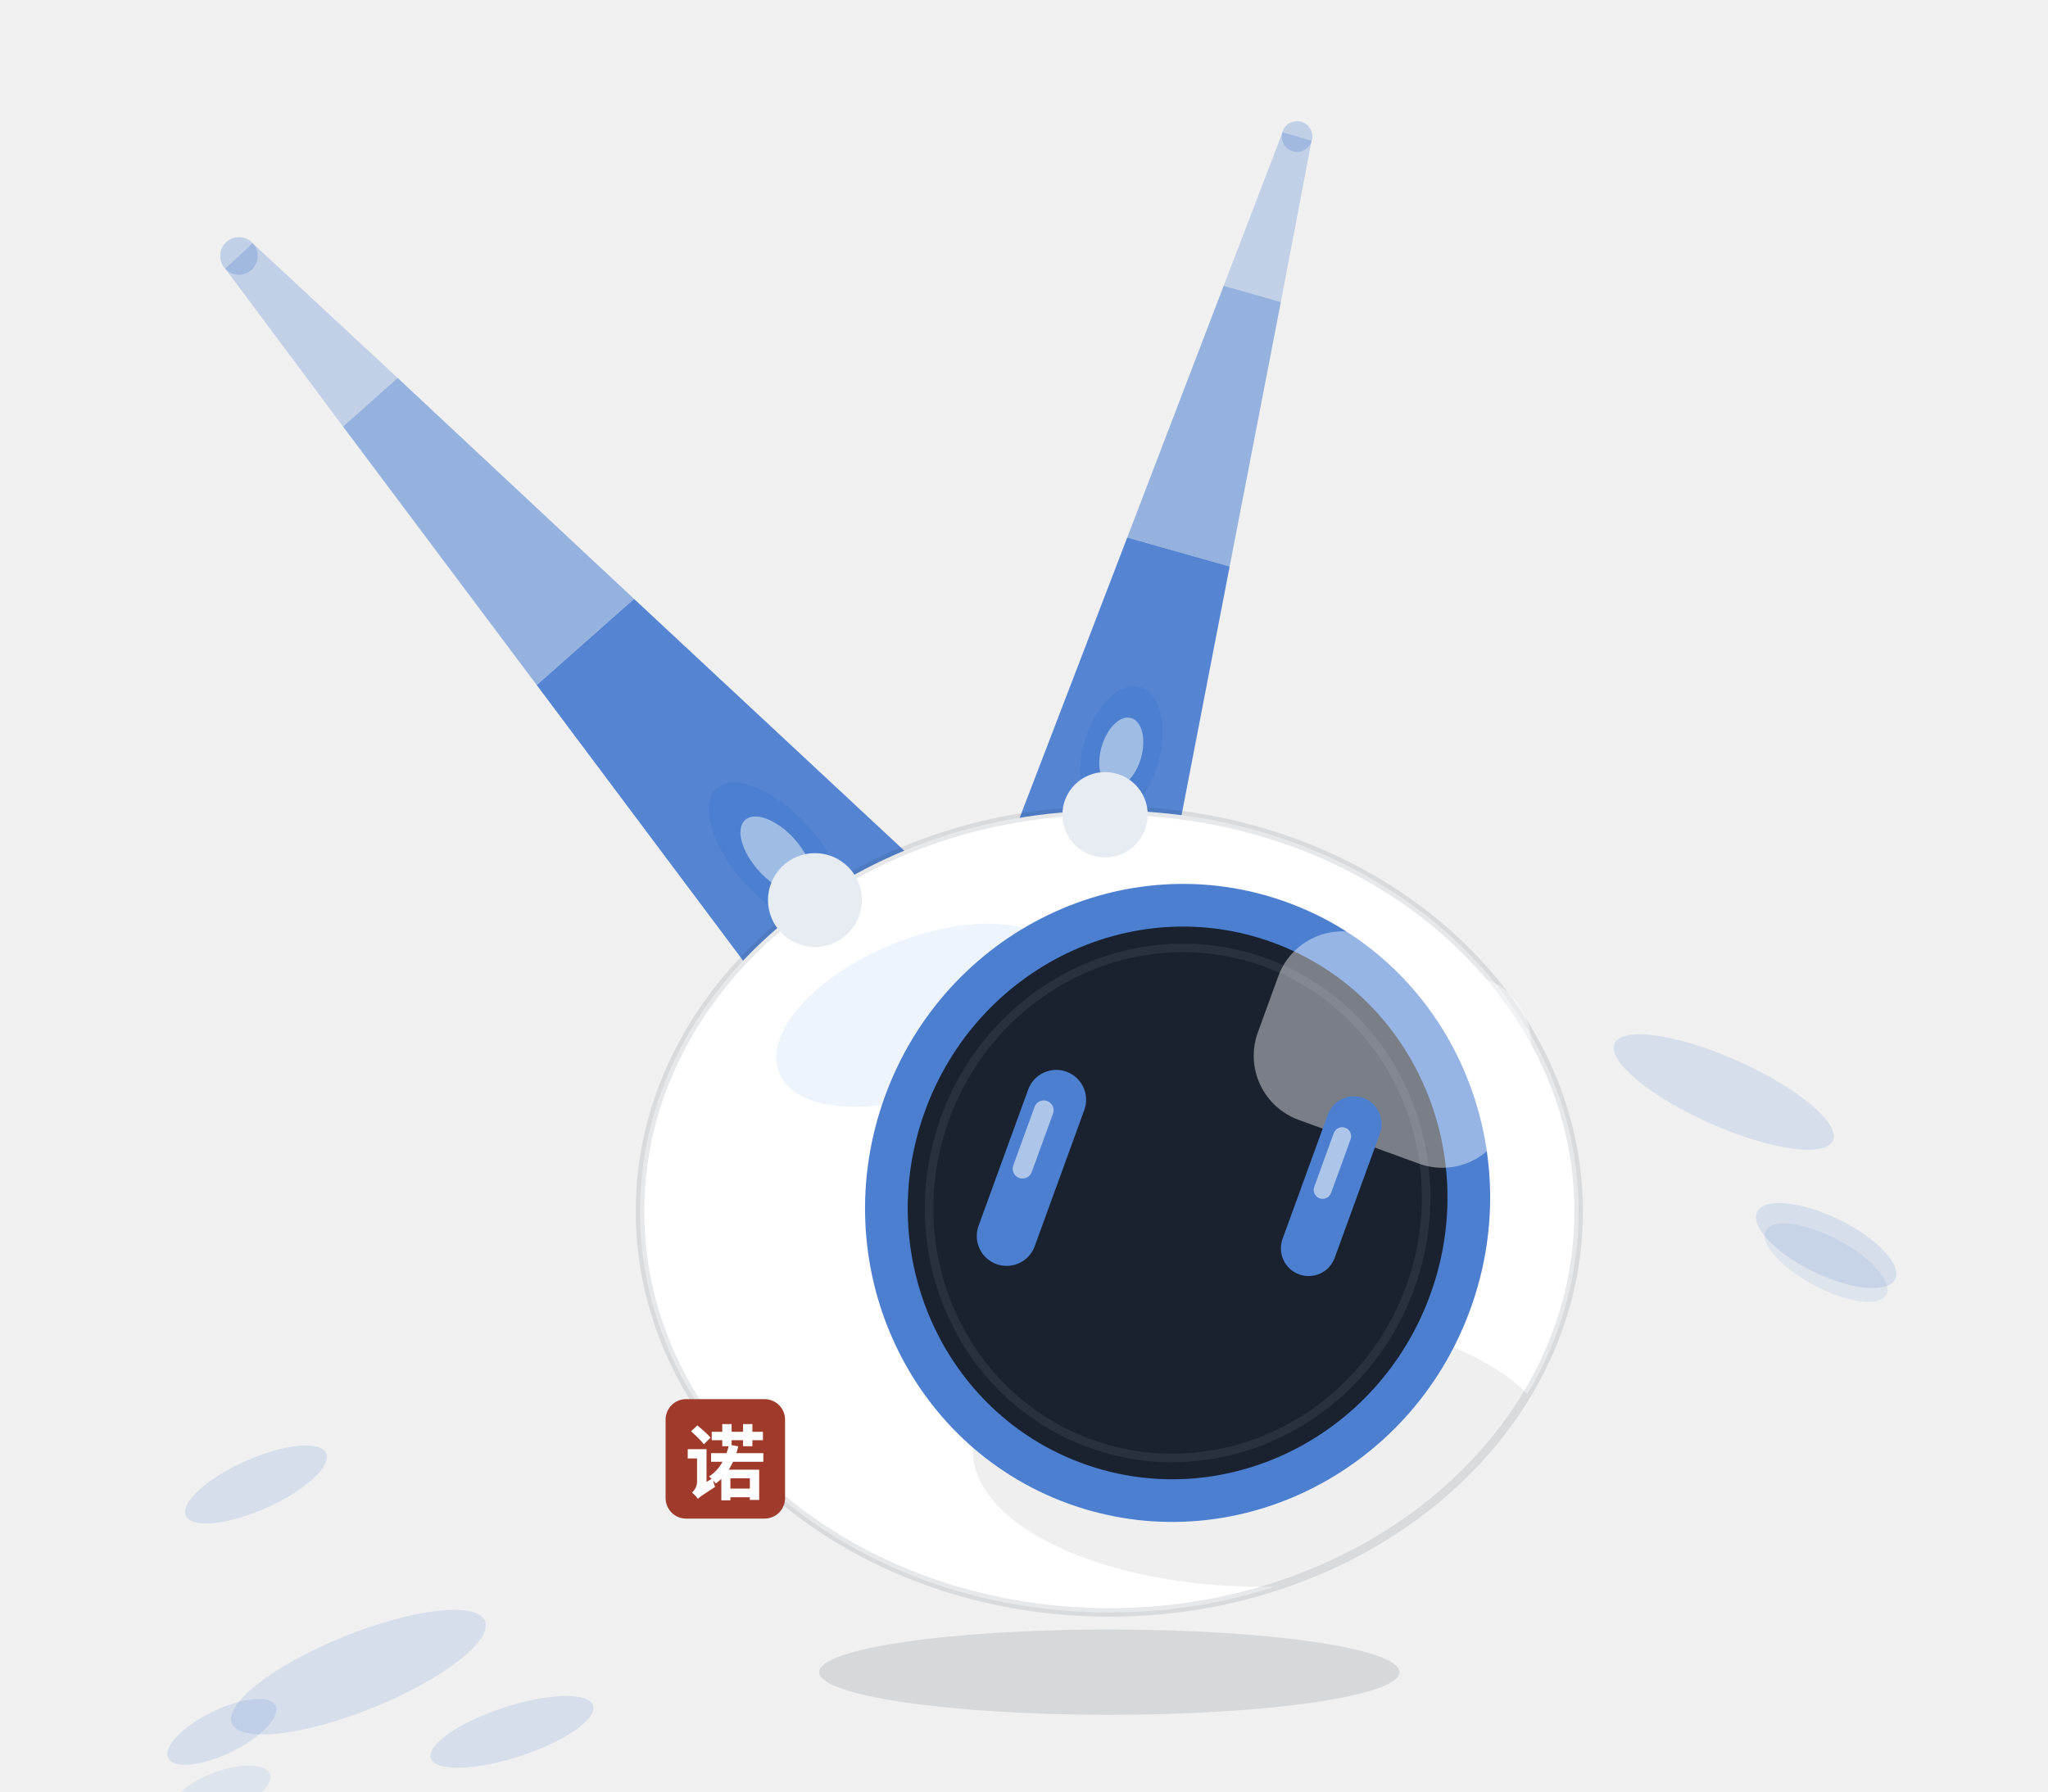
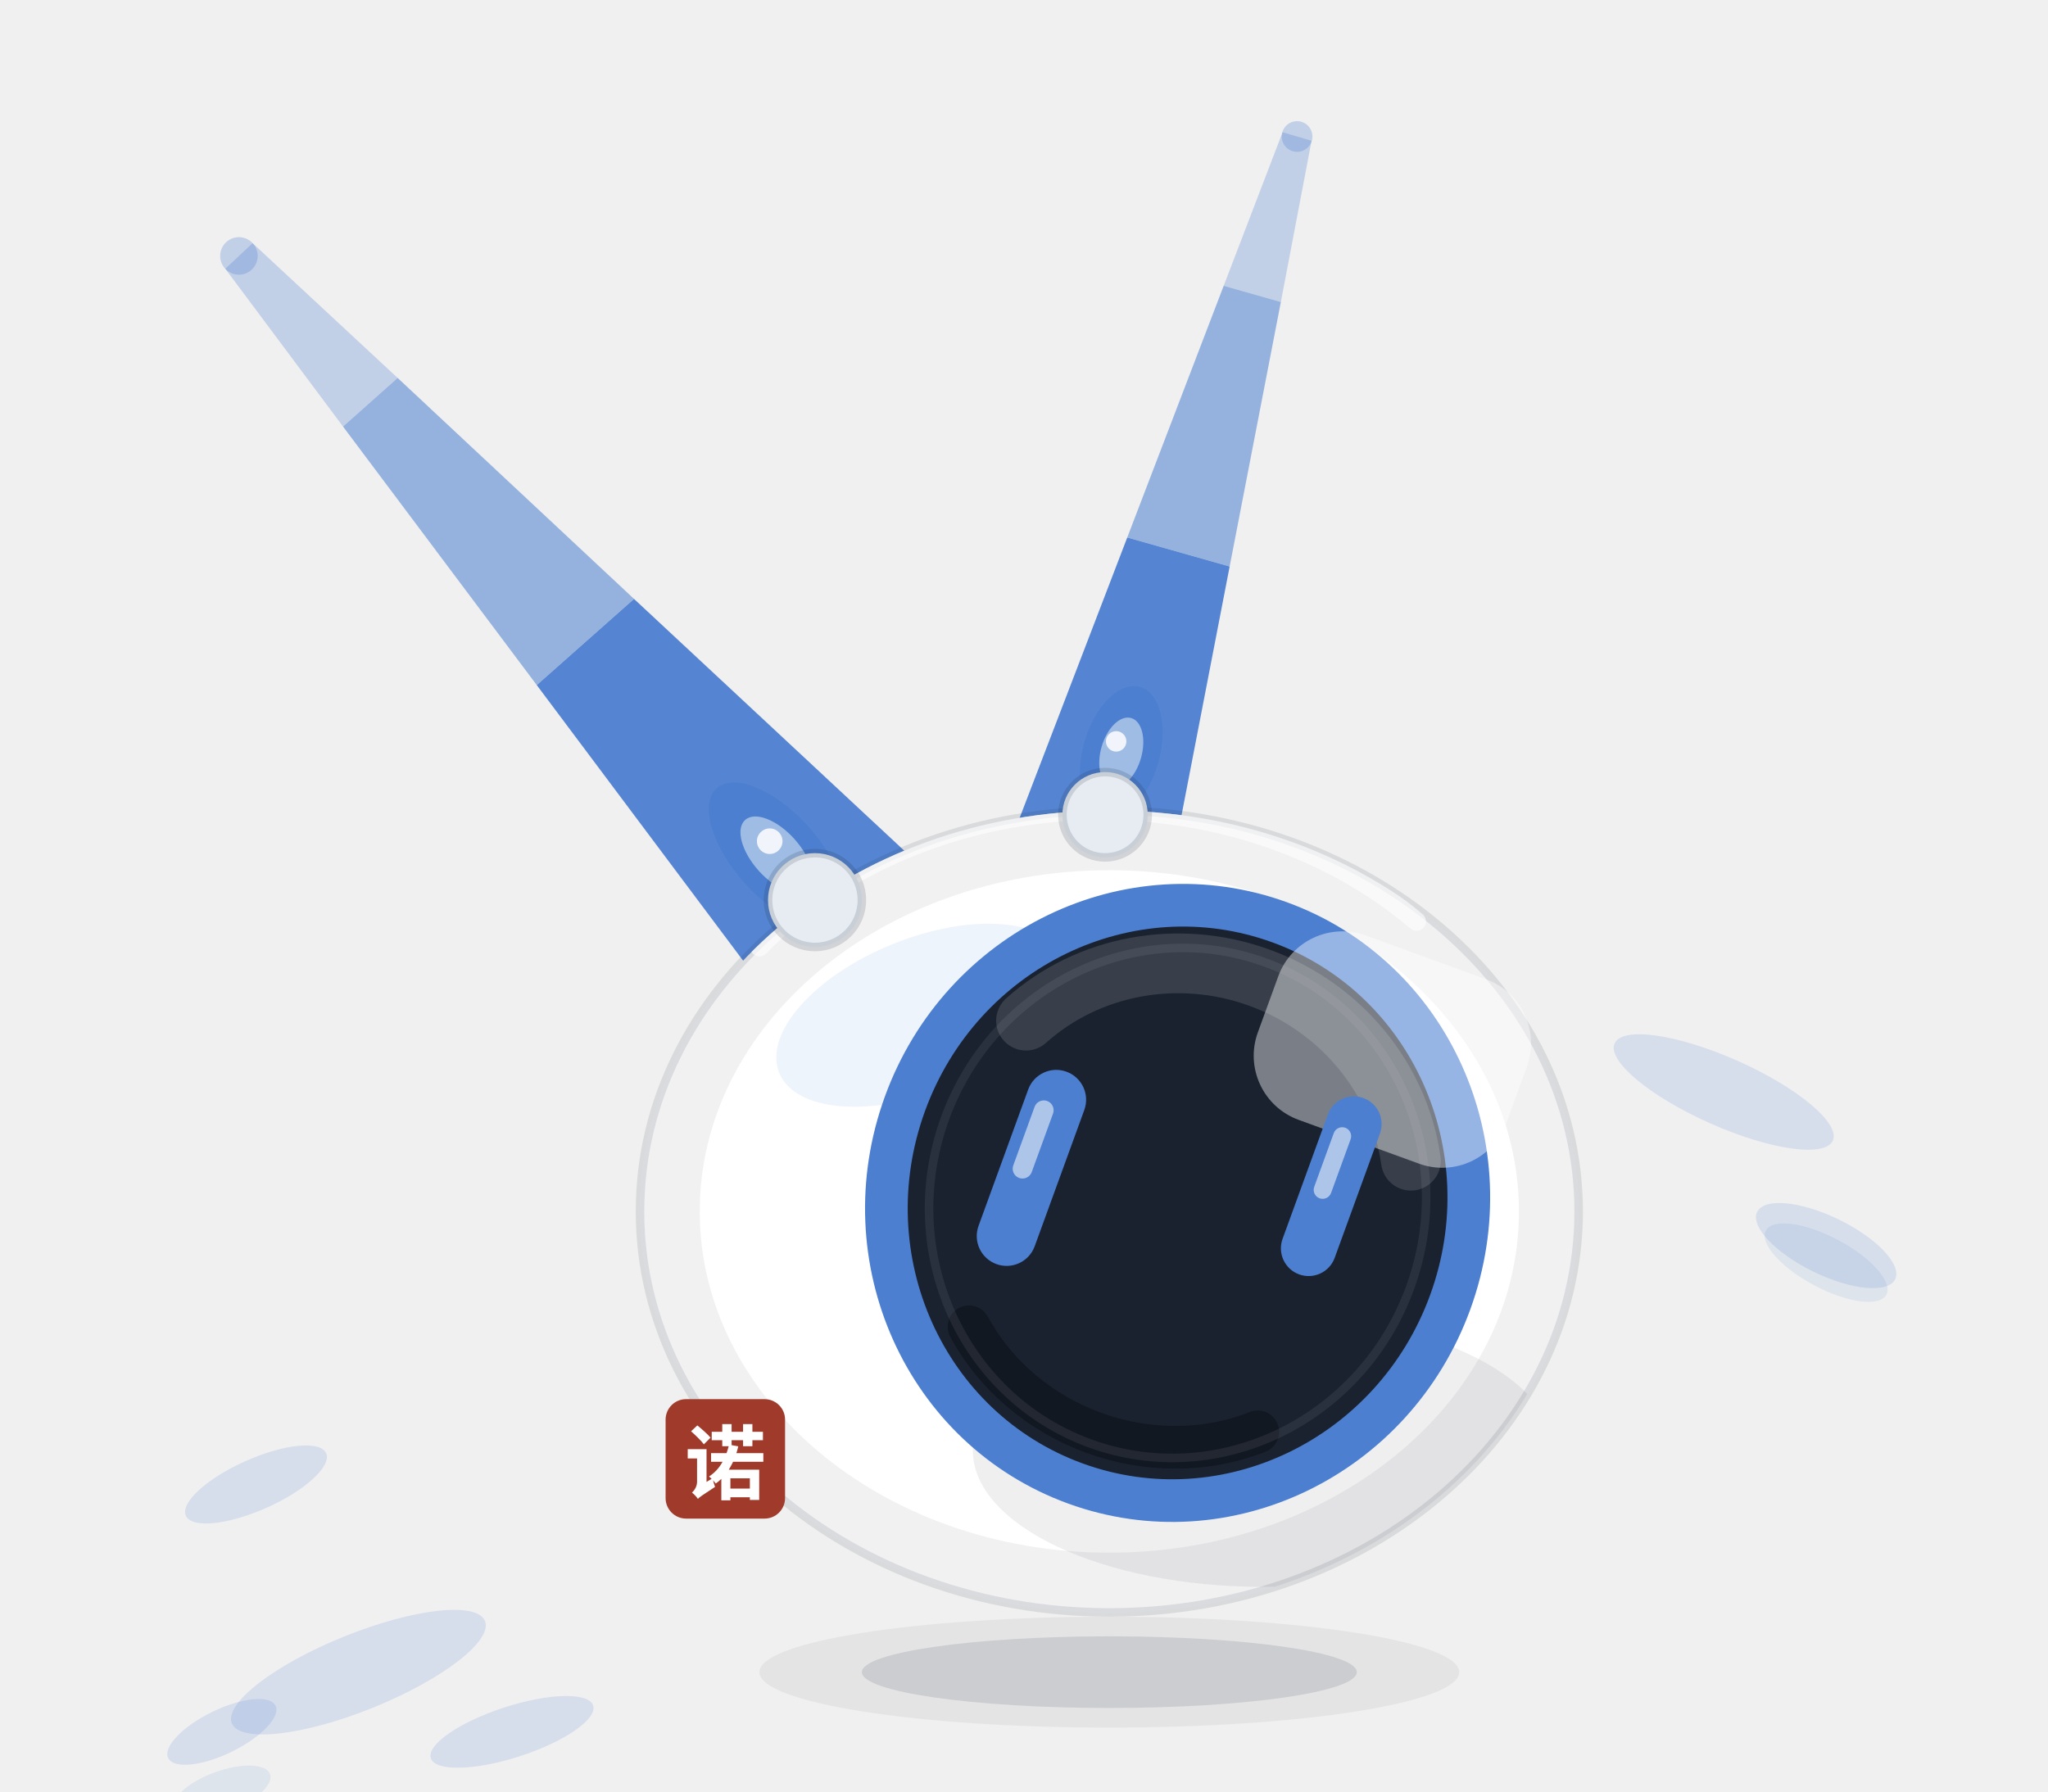
<svg xmlns="http://www.w3.org/2000/svg" width="240" height="210" viewBox="0 0 240 210" role="img" aria-label="诺瓦 v4：球形悬浮机器管家（墨蓝涂装）">
  <defs>
    <clipPath id="ballClip">
      <ellipse cx="130" cy="142" rx="55" ry="47" />
    </clipPath>
  </defs>
  <g fill="rgba(76,127,208,.16)">
    <ellipse cx="42" cy="196" rx="16" ry="4.5" transform="rotate(-22 42 196)" />
    <ellipse cx="60" cy="203" rx="10" ry="3" transform="rotate(-18 60 203)" />
    <ellipse cx="30" cy="174" rx="9" ry="3" transform="rotate(-24 30 174)" />
    <ellipse cx="202" cy="128" rx="14" ry="4" transform="rotate(24 202 128)" />
    <ellipse cx="26" cy="203" rx="7" ry="2.6" transform="rotate(-26 26 203)" />
    <ellipse cx="214" cy="146" rx="9" ry="3.4" transform="rotate(26 214 146)" />
  </g>
  <g fill="rgba(76,127,208,.11)">
    <ellipse cx="214" cy="148" rx="8" ry="3" transform="rotate(28 214 148)" />
    <ellipse cx="26" cy="210" rx="6" ry="2.4" transform="rotate(-20 26 210)" />
  </g>
  <path d="M106.6 100.3L74.3 70.2L62.9 80.3L89.4 115.7Z" fill="rgba(76,127,208,.94)" />
  <path d="M74.3 70.2L46.6 44.3L40.2 50.0L62.9 80.3Z" fill="rgba(76,127,208,.55)" />
  <path d="M46.6 44.3L29.6 28.5L26.4 31.5L40.2 50.0Z" fill="rgba(76,127,208,.28)" />
  <circle cx="28" cy="30" r="2.2" fill="rgba(76,127,208,.28)" />
  <path d="M137.1 102.6L144.1 66.4L132.1 63.0L118.9 97.4Z" fill="rgba(76,127,208,.94)" />
  <path d="M144.1 66.4L150.1 35.4L143.4 33.5L132.1 63.0Z" fill="rgba(76,127,208,.55)" />
  <path d="M150.1 35.4L153.7 16.5L150.3 15.5L143.4 33.5Z" fill="rgba(76,127,208,.28)" />
  <circle cx="152" cy="16" r="1.8" fill="rgba(76,127,208,.28)" />
  <ellipse cx="91" cy="100.2" rx="10.5" ry="5" transform="rotate(48 91 100.2)" fill="rgba(76,127,208,.94)" />
  <ellipse cx="91" cy="100.2" rx="5.5" ry="2.8" transform="rotate(48 91 100.2)" fill="rgba(169,196,232,.88)" />
+   <circle cx="90.2" cy="98.6" r="1.5" fill="rgba(255,255,255,.85)" />
  <ellipse cx="131.4" cy="88.2" rx="8" ry="4.5" transform="rotate(-74 131.4 88.2)" fill="rgba(76,127,208,.94)" />
  <ellipse cx="131.4" cy="88.2" rx="4.2" ry="2.4" transform="rotate(-74 131.4 88.2)" fill="rgba(169,196,232,.88)" />
+   <circle cx="130.8" cy="86.9" r="1.2" fill="rgba(255,255,255,.85)" />
  <ellipse cx="130" cy="142" rx="55" ry="47" fill="#FFFFFF" stroke="rgba(18,26,40,.10)" stroke-width="1" />
+   <ellipse cx="130" cy="142" rx="51.5" ry="43.5" fill="none" stroke="rgba(18,26,40,.06)" stroke-width="7" clip-path="url(#ballClip)" />
+   <path d="M89 111 A 52 44 0 0 1 166 108" fill="none" stroke="rgba(255,255,255,.8)" stroke-width="2.2" stroke-linecap="round" clip-path="url(#ballClip)" opacity=".75" />
+   <path d="M86 172 A 51 42 0 0 0 174 172" fill="none" stroke="rgba(18,26,40,.08)" stroke-width="1.5" clip-path="url(#ballClip)" />
  <ellipse cx="148" cy="170" rx="34" ry="16" fill="rgba(18,26,40,.07)" clip-path="url(#ballClip)" />
  <ellipse cx="108" cy="119" rx="18" ry="9" fill="rgba(224,234,248,.55)" transform="rotate(-22 108 119)" />
-   <circle cx="95.5" cy="105.5" r="5.5" fill="#E7ECF3" />
-   <circle cx="129.5" cy="95.5" r="5" fill="#E7ECF3" />
+   <circle cx="95.5" cy="105.5" r="5.5" fill="#E7ECF3" stroke="rgba(18,26,40,.14)" stroke-width="1" />
+   <circle cx="129.5" cy="95.5" r="5" fill="#E7ECF3" stroke="rgba(18,26,40,.14)" stroke-width="1" />
  <g transform="rotate(20 138 141)">
    <ellipse cx="138" cy="141" rx="34" ry="35" fill="#1A2230" />
+     <path d="M114 127 A 27 26 0 0 1 162 127" fill="none" stroke="rgba(255,255,255,.13)" stroke-width="7" stroke-linecap="round" />
+     <path d="M120 163 A 26 24 0 0 0 156 163" fill="none" stroke="rgba(0,0,0,.3)" stroke-width="5" stroke-linecap="round" />
    <ellipse cx="138" cy="141" rx="34" ry="35" fill="none" stroke="#4C7FD0" stroke-width="5" />
    <ellipse cx="138" cy="141" rx="29" ry="30" fill="none" stroke="rgba(255,255,255,.07)" stroke-width="1" />
    <rect x="140" y="104" width="31" height="23" rx="8" fill="rgba(255,255,255,.42)" />
    <rect x="117" y="131.0" width="7" height="24.0" rx="3.5" fill="#4C7FD0" />
    <rect x="151" y="122.0" width="6.5" height="22.0" rx="3.25" fill="#4C7FD0" />
    <rect x="118.4" y="135.0" width="2.3" height="9.6" rx="1.15" fill="rgba(255,255,255,.55)" />
    <rect x="152.4" y="126.0" width="2.1" height="8.8" rx="1.05" fill="rgba(255,255,255,.55)" />
  </g>
  <rect x="78" y="164" width="14" height="14" rx="2.4" fill="#A03B2C" />
  <text x="85" y="175" text-anchor="middle" font-family="'Songti SC','Noto Serif SC','SimSun',serif" font-size="9.5" font-weight="700" fill="#FFFFFF">诺</text>
-   <ellipse cx="130" cy="196" rx="34" ry="5" fill="rgba(18,26,40,.11)" />
+   <ellipse cx="130" cy="196" rx="41" ry="6.5" fill="rgba(18,26,40,.11)" opacity=".5" />
+   <ellipse cx="130" cy="196" rx="29" ry="4.2" fill="rgba(18,26,40,.11)" />
</svg>
